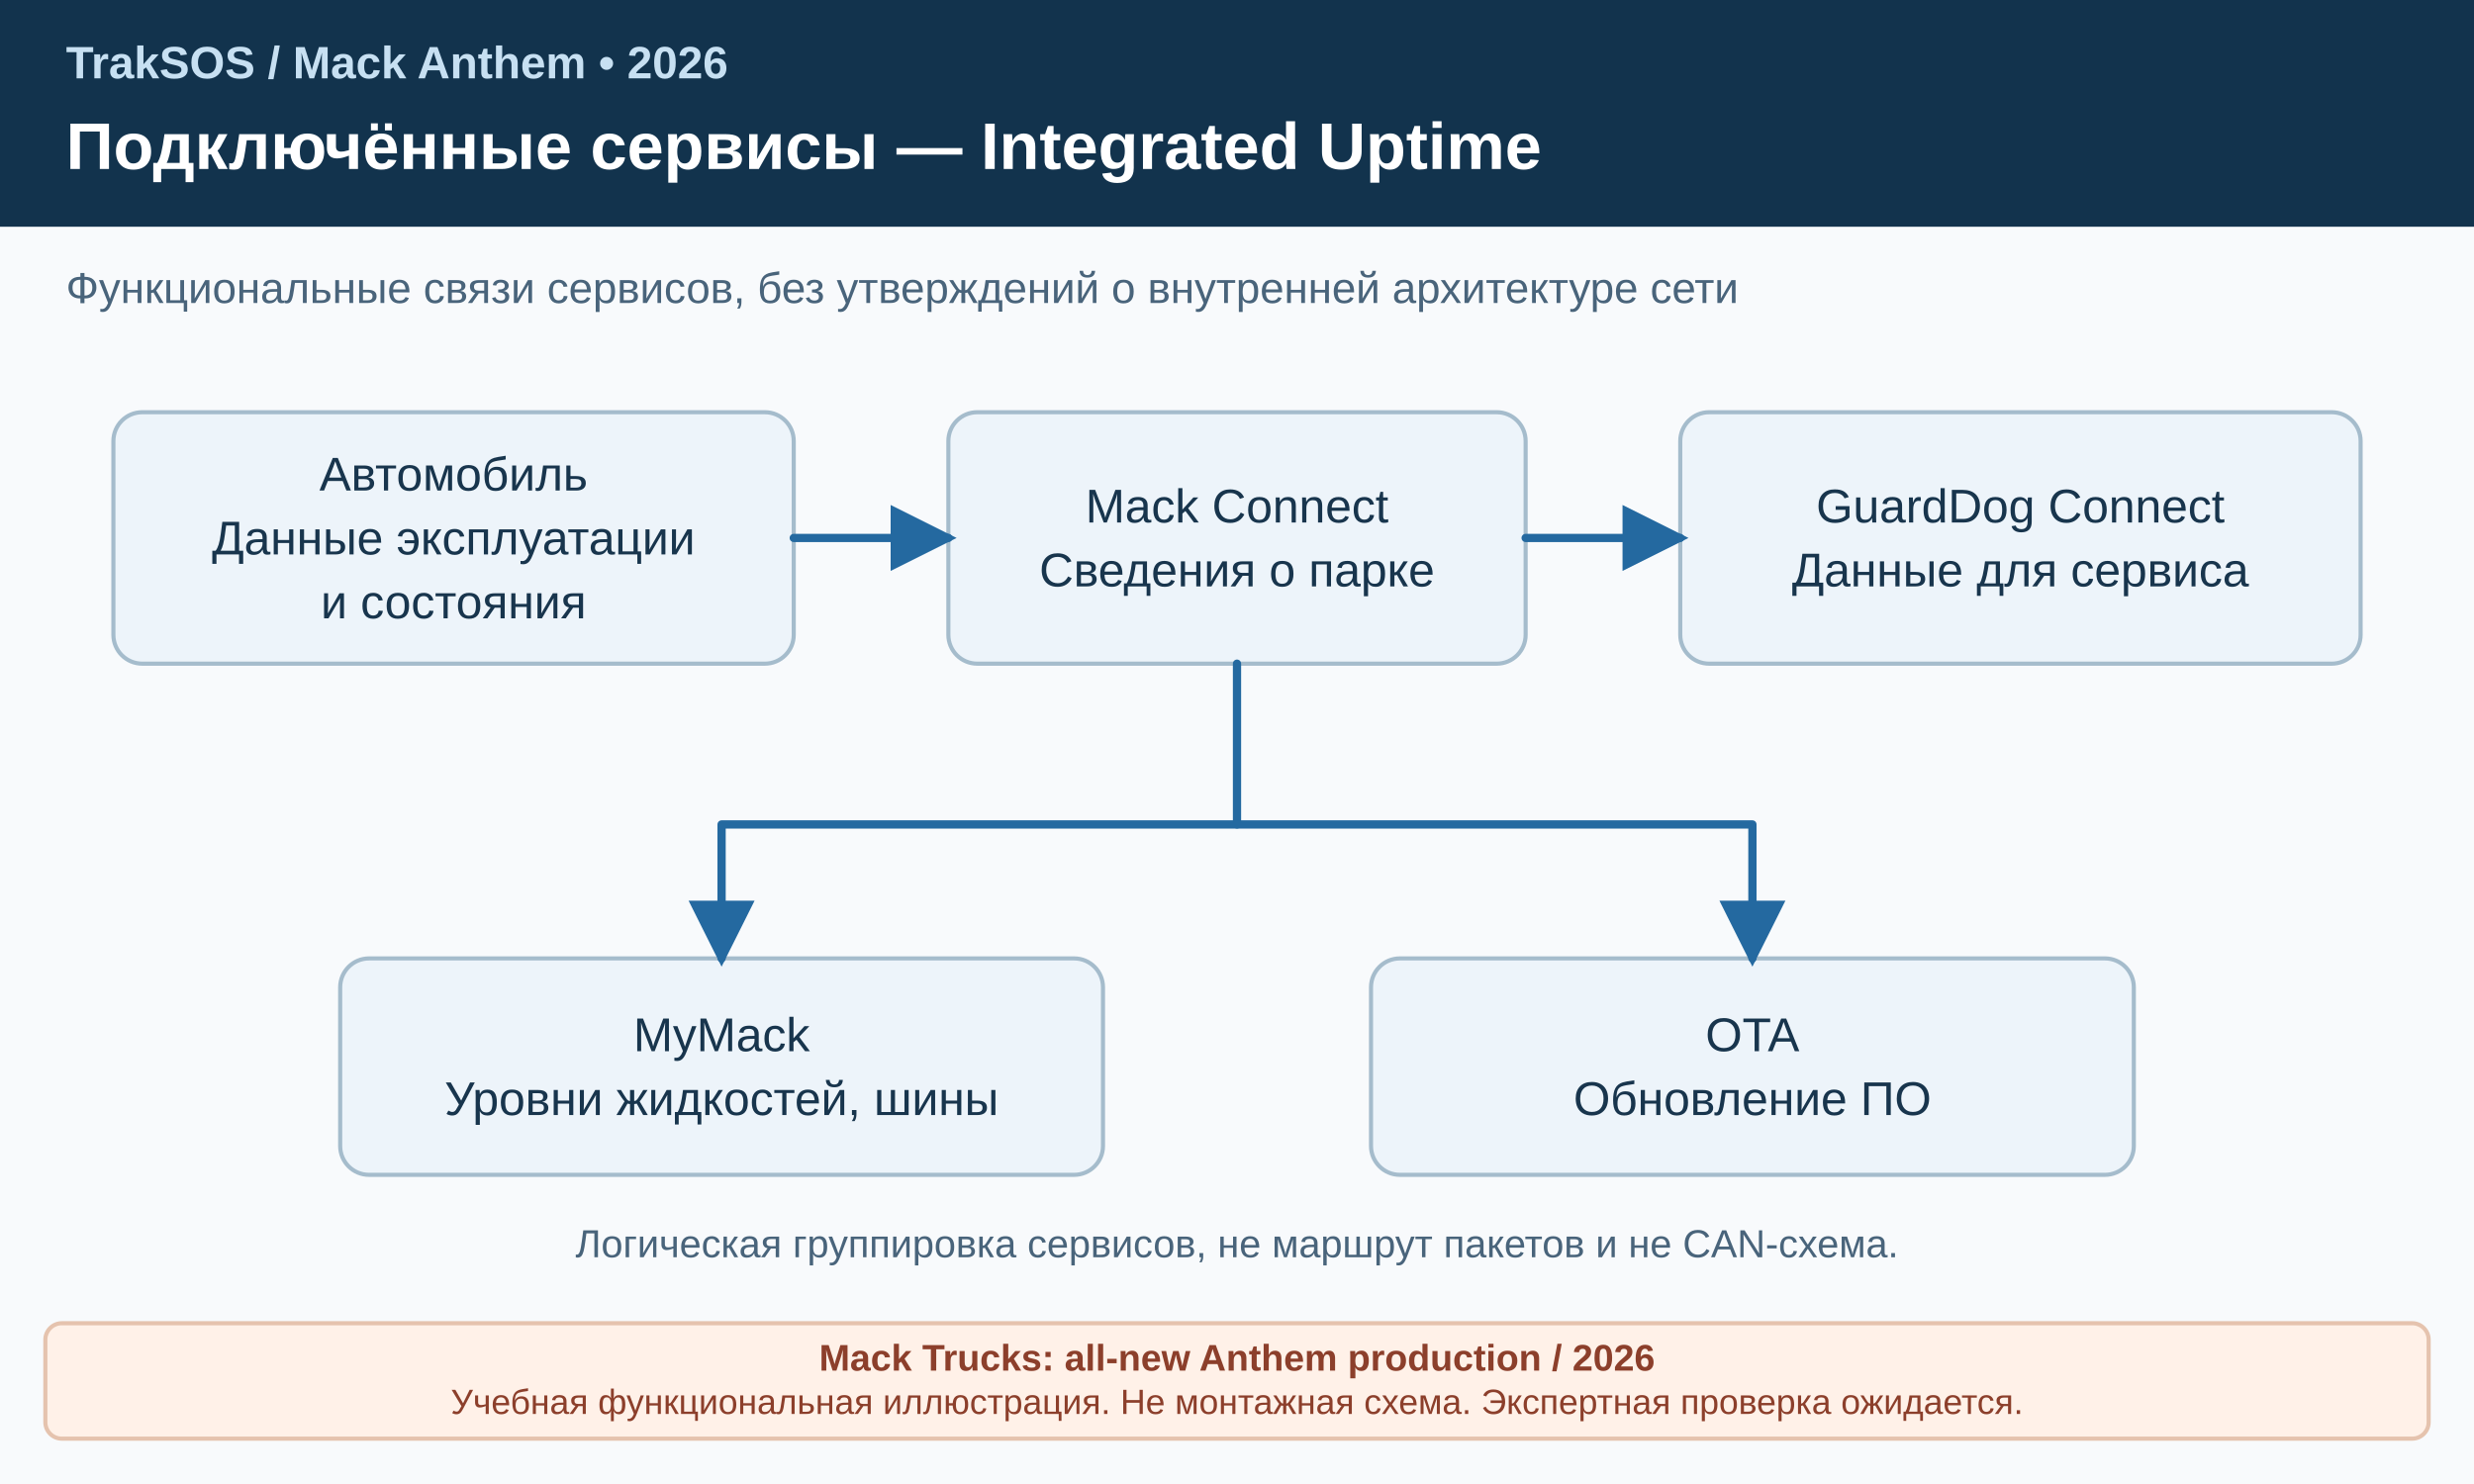
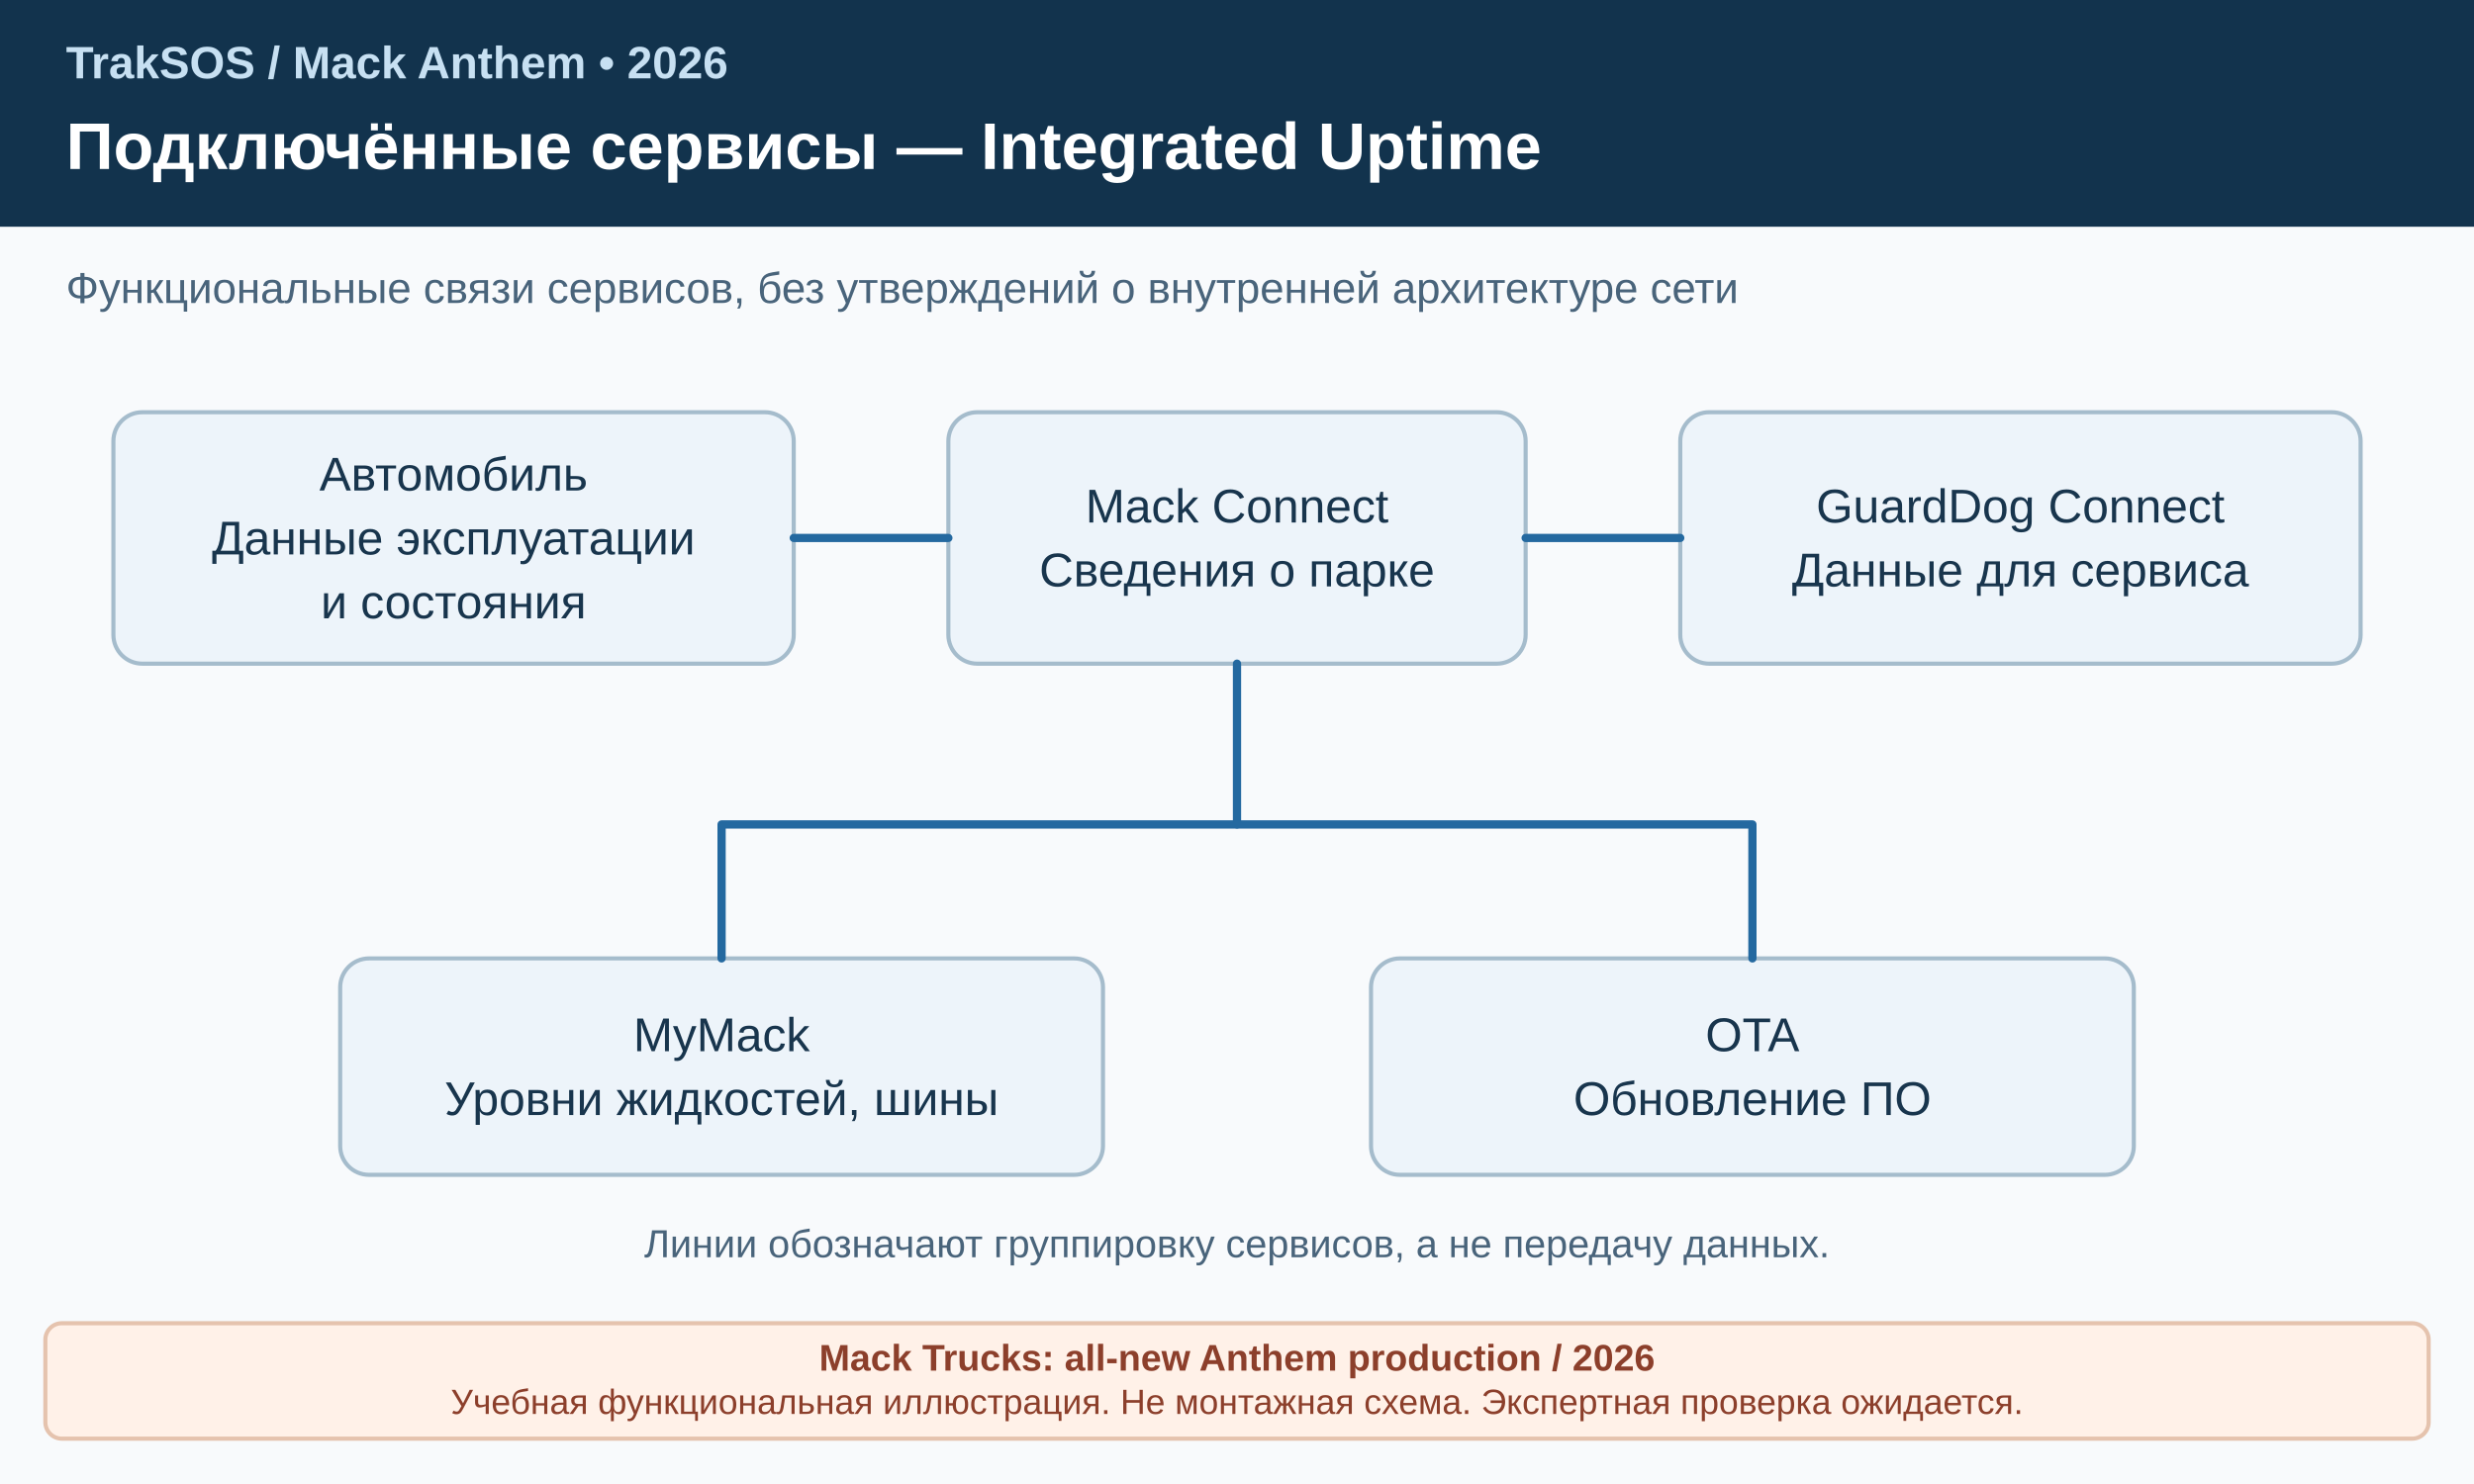
<svg xmlns="http://www.w3.org/2000/svg" width="1200" height="720" viewBox="0 0 1200 720" role="img" aria-label="Подключённые сервисы — Integrated Uptime">
  <defs>
    <marker id="a" markerWidth="8" markerHeight="8" refX="7" refY="4" orient="auto">
      <path d="M0 0 L8 4 L0 8 Z" fill="#2469a0" />
    </marker>
    <linearGradient id="m">
      <stop stop-color="#e2eaf0" />
      <stop offset=".55" stop-color="#93aaba" />
      <stop offset="1" stop-color="#d2e0e9" />
    </linearGradient>
  </defs>
  <g font-family="Arial,sans-serif">
    <rect width="1200" height="720" fill="#f8fafc" />
    <rect width="1200" height="110" fill="#12334d" />
    <text x="32" y="38" text-anchor="start" font-size="22" fill="#c7e0f2" font-weight="700">TrakSOS  /  Mack Anthem • 2026</text>
    <text x="32" y="82" text-anchor="start" font-size="32" fill="#ffffff" font-weight="700">Подключённые сервисы — Integrated Uptime</text>
    <text x="32" y="147" text-anchor="start" font-size="21" fill="#49647b" font-weight="500">Функциональные связи сервисов, без утверждений о внутренней архитектуре сети</text>
    <rect x="55" y="200" width="330" height="122" rx="14" fill="#edf4fa" stroke="#a5bccc" stroke-width="2" />
    <text x="220" y="238" text-anchor="middle" font-size="23" fill="#18354d" font-weight="500">Автомобиль</text>
    <text x="220" y="269" text-anchor="middle" font-size="23" fill="#18354d" font-weight="500">Данные эксплуатации</text>
    <text x="220" y="300" text-anchor="middle" font-size="23" fill="#18354d" font-weight="500">и состояния</text>
    <rect x="460" y="200" width="280" height="122" rx="14" fill="#edf4fa" stroke="#a5bccc" stroke-width="2" />
    <text x="600" y="253.5" text-anchor="middle" font-size="23" fill="#18354d" font-weight="500">Mack Connect</text>
    <text x="600" y="284.5" text-anchor="middle" font-size="23" fill="#18354d" font-weight="500">Сведения о парке</text>
    <rect x="815" y="200" width="330" height="122" rx="14" fill="#edf4fa" stroke="#a5bccc" stroke-width="2" />
    <text x="980" y="253.5" text-anchor="middle" font-size="23" fill="#18354d" font-weight="500">GuardDog Connect</text>
    <text x="980" y="284.5" text-anchor="middle" font-size="23" fill="#18354d" font-weight="500">Данные для сервиса</text>
-     <path d="M385 261H460" stroke="#2469a0" stroke-width="4" fill="none" stroke-linecap="round" stroke-linejoin="round" marker-end="url(#a)" />
-     <path d="M740 261H815" stroke="#2469a0" stroke-width="4" fill="none" stroke-linecap="round" stroke-linejoin="round" marker-end="url(#a)" />
+     <path d="M385 261H460" stroke="#2469a0" stroke-width="4" fill="none" stroke-linecap="round" stroke-linejoin="round" />
+     <path d="M740 261H815" stroke="#2469a0" stroke-width="4" fill="none" stroke-linecap="round" stroke-linejoin="round" />
    <rect x="165" y="465" width="370" height="105" rx="14" fill="#edf4fa" stroke="#a5bccc" stroke-width="2" />
    <text x="350" y="510" text-anchor="middle" font-size="23" fill="#18354d" font-weight="500">MyMack</text>
    <text x="350" y="541" text-anchor="middle" font-size="23" fill="#18354d" font-weight="500">Уровни жидкостей, шины</text>
    <rect x="665" y="465" width="370" height="105" rx="14" fill="#edf4fa" stroke="#a5bccc" stroke-width="2" />
    <text x="850" y="510" text-anchor="middle" font-size="23" fill="#18354d" font-weight="500">OTA</text>
    <text x="850" y="541" text-anchor="middle" font-size="23" fill="#18354d" font-weight="500">Обновление ПО</text>
-     <path d="M600 322V400H350V465" stroke="#2469a0" stroke-width="4" fill="none" stroke-linecap="round" stroke-linejoin="round" marker-end="url(#a)" />
-     <path d="M600 400H850V465" stroke="#2469a0" stroke-width="4" fill="none" stroke-linecap="round" stroke-linejoin="round" marker-end="url(#a)" />
-     <text x="600" y="610" text-anchor="middle" font-size="19" fill="#49647b" font-weight="500">Логическая группировка сервисов, не маршрут пакетов и не CAN-схема.</text>
+     <path d="M600 322V400H350V465" stroke="#2469a0" stroke-width="4" fill="none" stroke-linecap="round" stroke-linejoin="round" />
+     <path d="M600 400H850V465" stroke="#2469a0" stroke-width="4" fill="none" stroke-linecap="round" stroke-linejoin="round" />
+     <text x="600" y="610" text-anchor="middle" font-size="19" fill="#49647b" font-weight="500">Линии обозначают группировку сервисов, а не передачу данных.</text>
    <rect x="22" y="642" width="1156" height="56" rx="8" fill="#fff1e8" stroke="#e5c3ae" stroke-width="2" />
    <text x="600" y="665" text-anchor="middle" font-size="18" fill="#8c3f2b" font-weight="600">Mack Trucks: all-new Anthem production / 2026</text>
    <text x="600" y="686" text-anchor="middle" font-size="17" fill="#8c3f2b" font-weight="500">Учебная функциональная иллюстрация. Не монтажная схема. Экспертная проверка ожидается.</text>
  </g>
</svg>
